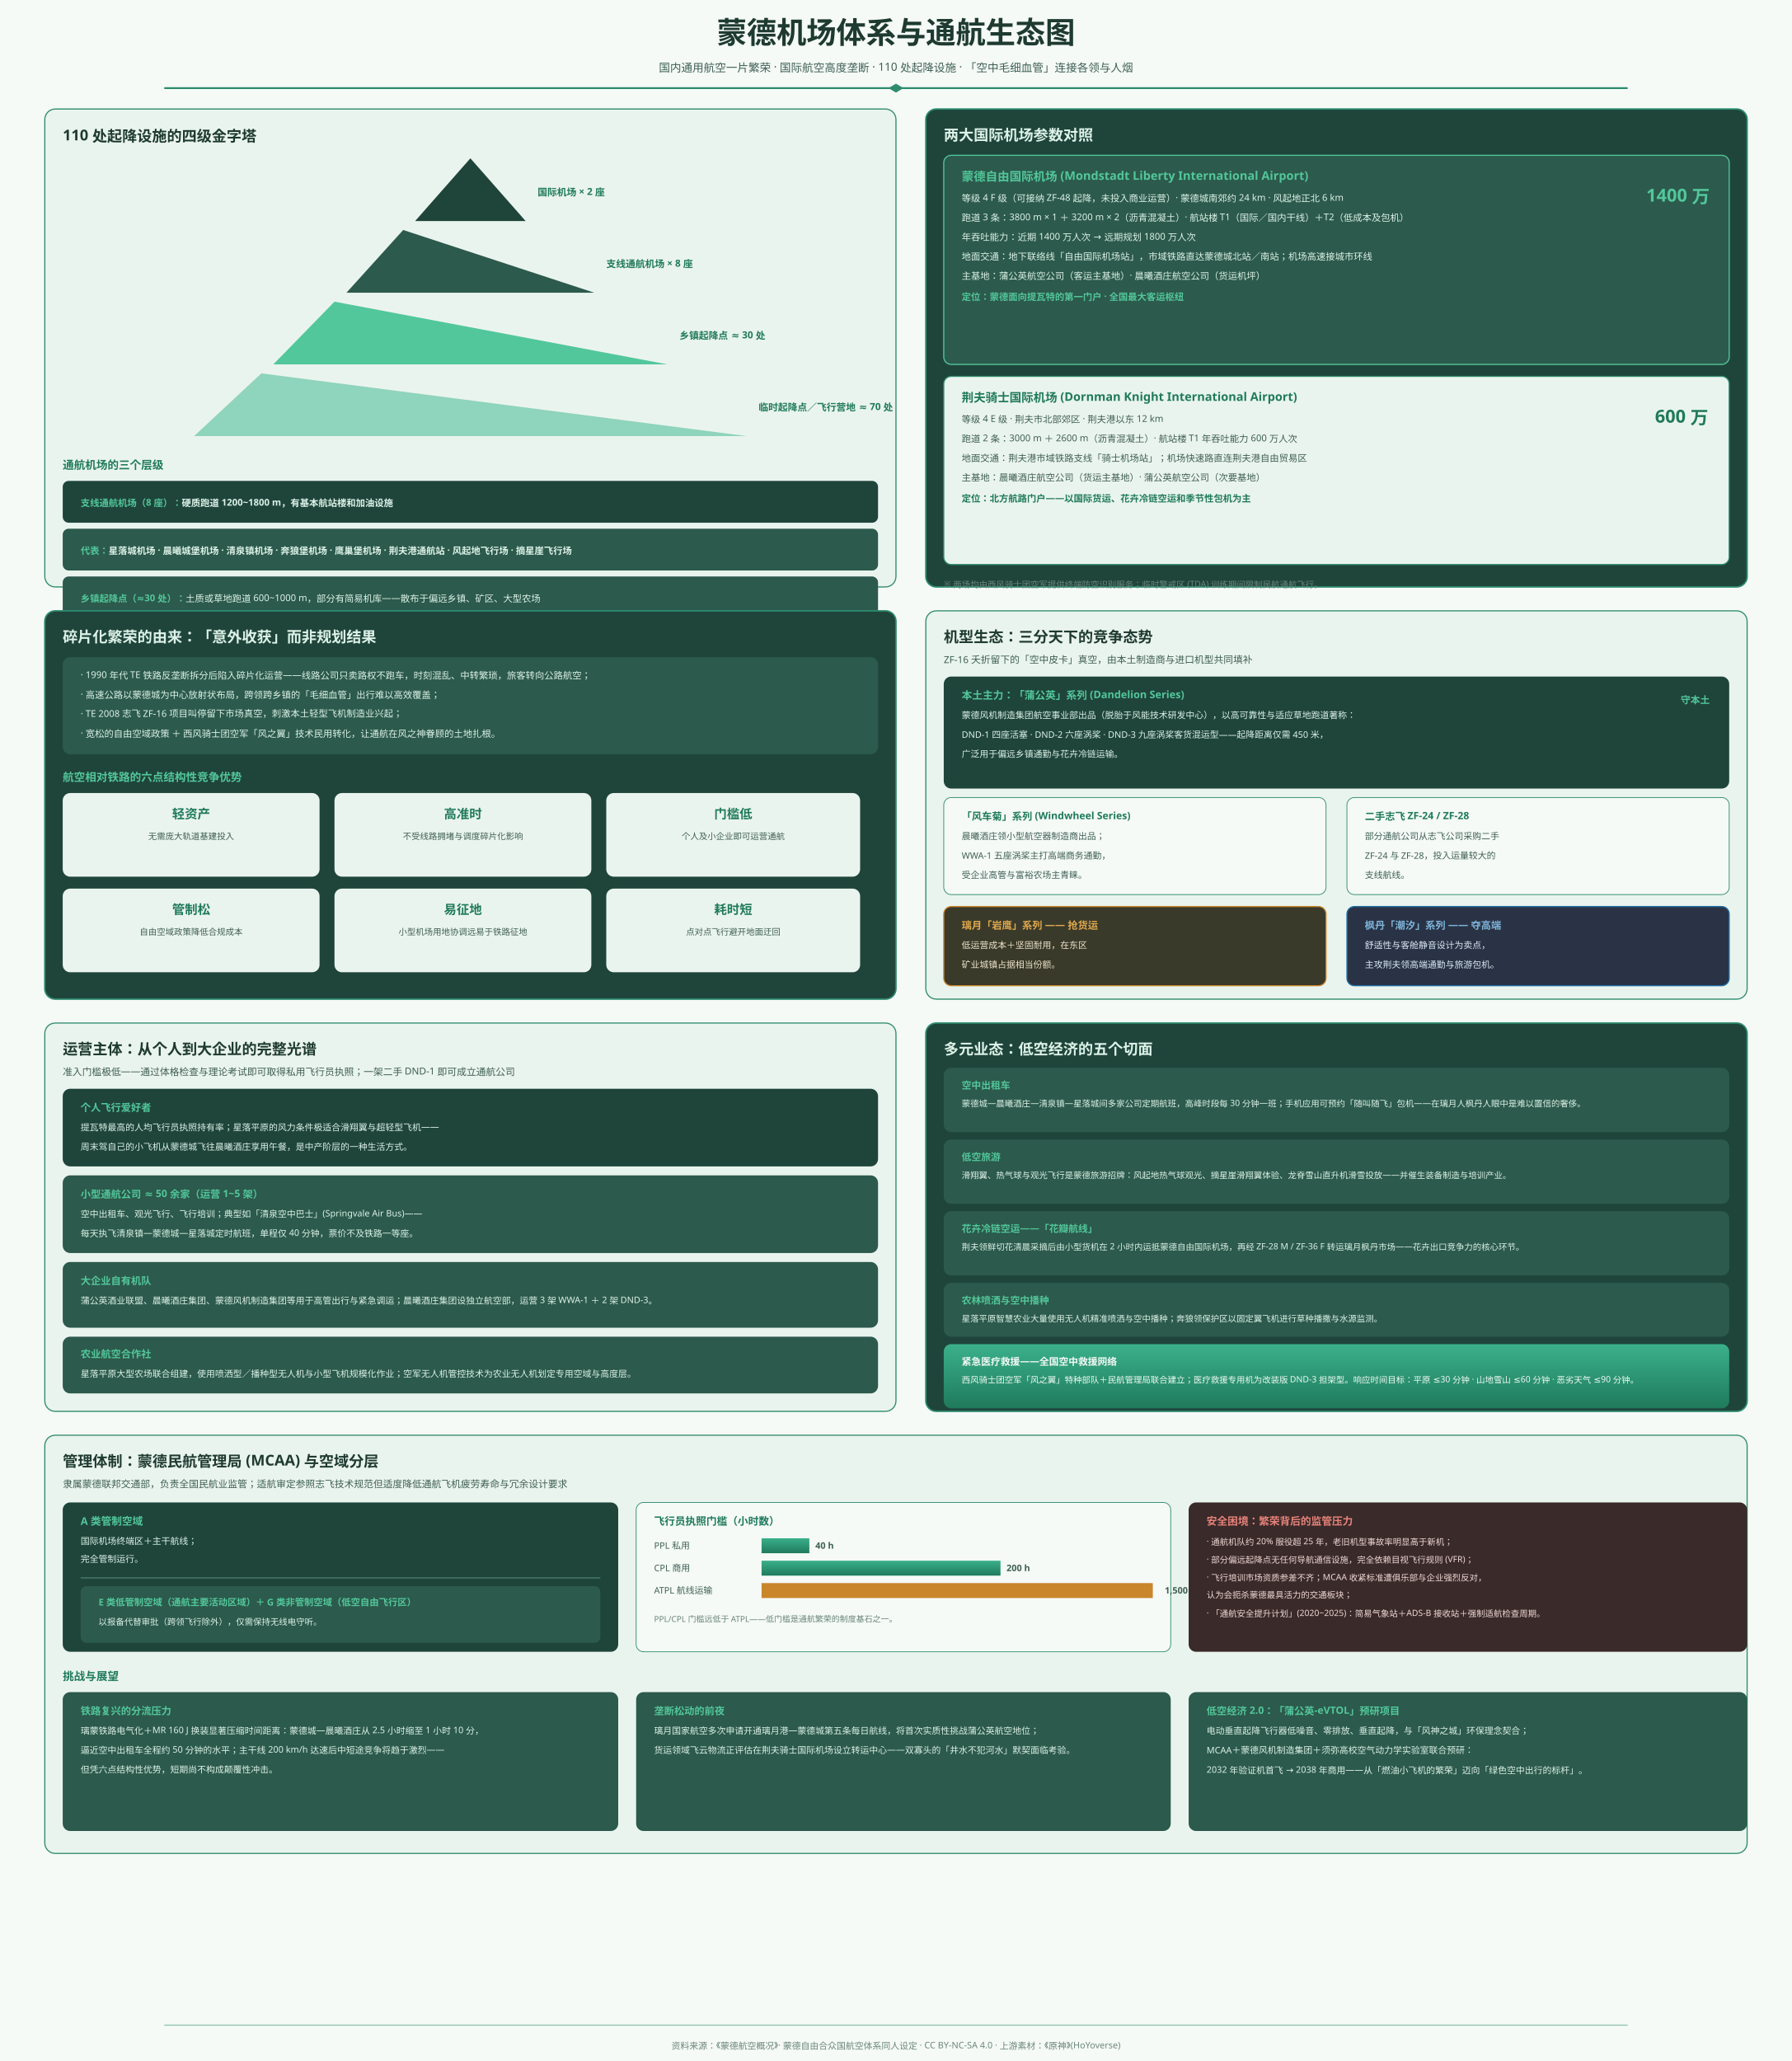
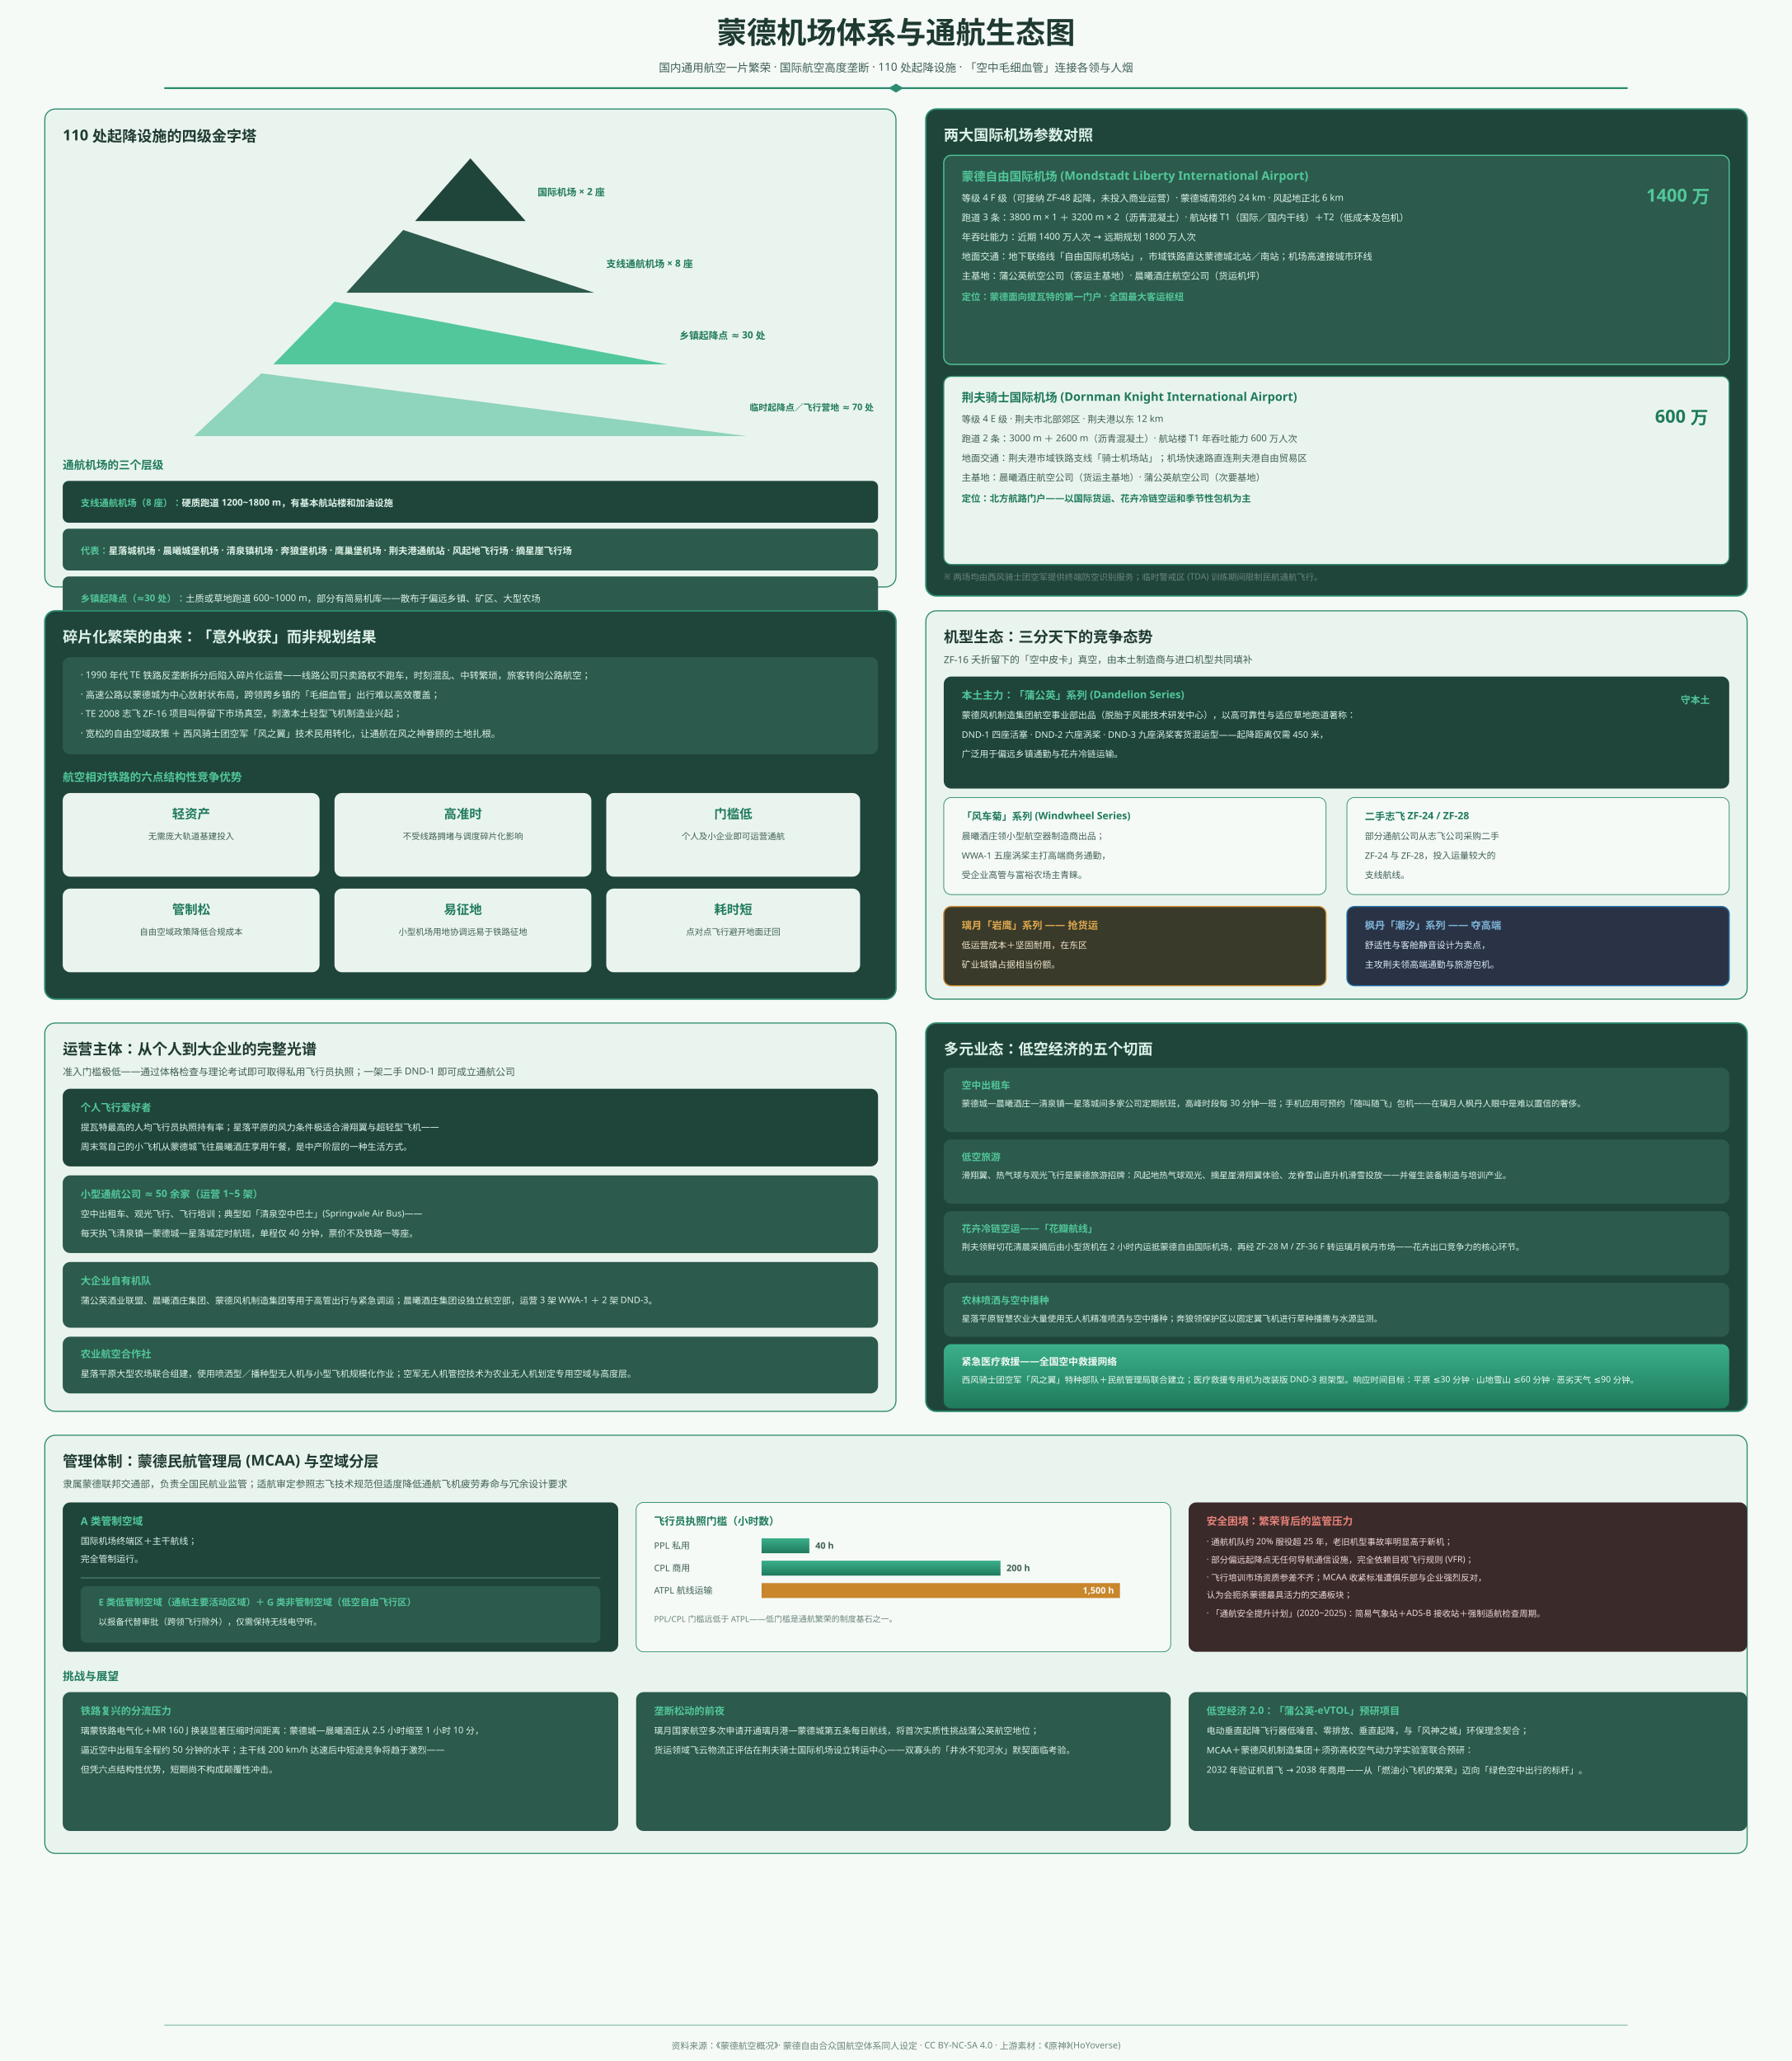
<svg xmlns="http://www.w3.org/2000/svg" viewBox="0 0 2400 2760" font-family="'Microsoft YaHei','PingFang SC','Noto Sans SC',sans-serif">
  <defs>
    <linearGradient id="anemoTop" x1="0" y1="0" x2="0" y2="1">
      <stop offset="0" stop-color="#3BB08A" />
      <stop offset="1" stop-color="#1F7A5C" />
    </linearGradient>
    <marker id="arrowG" viewBox="0 0 10 10" refX="9" refY="5" markerWidth="7" markerHeight="7" orient="auto-start-reverse">
      <path d="M 0 1 L 9 5 L 0 9 Z" fill="#2E8B6E" />
    </marker>
  </defs>
  <rect width="2400" height="2760" fill="#F5FAF7" />
  <text x="1200" y="58" text-anchor="middle" font-size="40" font-weight="700" fill="#1E3A31">蒙德机场体系与通航生态图</text>
  <text x="1200" y="96" text-anchor="middle" font-size="15" fill="#3E5F54">国内通用航空一片繁荣 · 国际航空高度垄断 · 110 处起降设施 · 「空中毛细血管」连接各领与人烟</text>
  <line x1="220" y1="118" x2="2180" y2="118" stroke="#2E8B6E" stroke-width="2.5" />
  <polygon points="1200,112 1210,118 1200,124 1190,118" fill="#2E8B6E" />
  <g>
    <rect x="60" y="146" width="1140" height="640" rx="14" fill="#EAF4EE" stroke="#2E8B6E" stroke-width="1.5" />
    <text x="84" y="188" font-size="20" font-weight="700" fill="#1E3A31">110 处起降设施的四级金字塔</text>
    <polygon points="630,212 556,296 704,296" fill="#1F453B" />
    <text x="720" y="262" font-size="13" font-weight="700" fill="#1F7A5C">国际机场 × 2 座</text>
    <polygon points="540,308 464,392 796,392" fill="#2C5A4C" />
    <text x="812" y="358" font-size="13" font-weight="700" fill="#1F7A5C">支线通航机场 × 8 座</text>
    <polygon points="448,404 366,488 894,488" fill="#52C79B" />
    <text x="910" y="454" font-size="13" font-weight="700" fill="#1F7A5C">乡镇起降点 ≈ 30 处</text>
    <polygon points="350,500 260,584 1000,584" fill="#8FD4BC" />
-     <text x="1016" y="550" font-size="13" font-weight="700" fill="#1F7A5C">临时起降点／飞行营地 ≈ 70 处</text>
+     <text x="1004" y="550" font-size="12" font-weight="700" fill="#1F7A5C">临时起降点／飞行营地 ≈ 70 处</text>
    <text x="84" y="628" font-size="15" font-weight="700" fill="#1F7A5C">通航机场的三个层级</text>
    <rect x="84" y="644" width="1092" height="56" rx="8" fill="#1F453B" />
    <text x="108" y="678" font-size="12.5" font-weight="700" fill="#DDF2E8">
      <tspan fill="#52C79B">支线通航机场（8 座）：</tspan>硬质跑道 1200~1800 m，有基本航站楼和加油设施</text>
    <rect x="84" y="708" width="1092" height="56" rx="8" fill="#2C5A4C" />
    <text x="108" y="742" font-size="12.5" font-weight="700" fill="#DDF2E8">
      <tspan fill="#52C79B">代表：</tspan>星落城机场 · 晨曦城堡机场 · 清泉镇机场 · 奔狼堡机场 · 鹰巢堡机场 · 荆夫港通航站 · 风起地飞行场 · 摘星崖飞行场</text>
    <rect x="84" y="772" width="1092" height="56" rx="8" fill="#2C5A4C" />
    <text x="108" y="806" font-size="12.5" fill="#DDF2E8">
      <tspan font-weight="700" fill="#52C79B">乡镇起降点（≈30 处）：</tspan>土质或草地跑道 600~1000 m，部分有简易机库——散布于偏远乡镇、矿区、大型农场</text>
  </g>
  <g>
-     <rect x="1240" y="146" width="1100" height="640" rx="14" fill="#1F453B" stroke="#2E8B6E" stroke-width="2" />
+     <rect x="1240" y="146" width="1100" height="652" rx="14" fill="#1F453B" stroke="#2E8B6E" stroke-width="2" />
    <text x="1264" y="188" font-size="20" font-weight="700" fill="#DDF2E8">两大国际机场参数对照</text>
    <rect x="1264" y="208" width="1052" height="280" rx="10" fill="#2C5A4C" stroke="#52C79B" stroke-width="1.5" />
    <text x="1288" y="242" font-size="16" font-weight="700" fill="#52C79B">蒙德自由国际机场 (Mondstadt Liberty International Airport)</text>
    <text x="1288" y="270" font-size="12.5" fill="#DDF2E8">等级 4 F 级（可接纳 ZF-48 起降，未投入商业运营）· 蒙德城南郊约 24 km · 风起地正北 6 km</text>
    <text x="1288" y="296" font-size="12.5" fill="#DDF2E8">跑道 3 条：3800 m × 1 ＋ 3200 m × 2（沥青混凝土）· 航站楼 T1（国际／国内干线）＋T2（低成本及包机）</text>
    <text x="1288" y="322" font-size="12.5" fill="#DDF2E8">年吞吐能力：近期 1400 万人次 → 远期规划 1800 万人次</text>
    <text x="1288" y="348" font-size="12.5" fill="#DDF2E8">地面交通：地下联络线「自由国际机场站」，市域铁路直达蒙德城北站／南站；机场高速接城市环线</text>
    <text x="1288" y="374" font-size="12.5" fill="#DDF2E8">主基地：蒲公英航空公司（客运主基地）· 晨曦酒庄航空公司（货运机坪）</text>
    <text x="1288" y="402" font-size="12.5" font-weight="700" fill="#52C79B">定位：蒙德面向提瓦特的第一门户 · 全国最大客运枢纽</text>
    <text x="2290" y="270" text-anchor="end" font-size="24" font-weight="700" fill="#52C79B">1400 万</text>
    <rect x="1264" y="504" width="1052" height="252" rx="10" fill="#EAF4EE" stroke="#2E8B6E" stroke-width="1.5" />
    <text x="1288" y="538" font-size="16" font-weight="700" fill="#1F7A5C">荆夫骑士国际机场 (Dornman Knight International Airport)</text>
    <text x="1288" y="566" font-size="12.5" fill="#3E5F54">等级 4 E 级 · 荆夫市北部郊区 · 荆夫港以东 12 km</text>
    <text x="1288" y="592" font-size="12.5" fill="#3E5F54">跑道 2 条：3000 m ＋ 2600 m（沥青混凝土）· 航站楼 T1 年吞吐能力 600 万人次</text>
    <text x="1288" y="618" font-size="12.5" fill="#3E5F54">地面交通：荆夫港市域铁路支线「骑士机场站」；机场快速路直连荆夫港自由贸易区</text>
    <text x="1288" y="644" font-size="12.5" fill="#3E5F54">主基地：晨曦酒庄航空公司（货运主基地）· 蒲公英航空公司（次要基地）</text>
    <text x="1288" y="672" font-size="12.5" font-weight="700" fill="#1F7A5C">定位：北方航路门户——以国际货运、花卉冷链空运和季节性包机为主</text>
    <text x="2288" y="566" text-anchor="end" font-size="24" font-weight="700" fill="#1F7A5C">600 万</text>
-     <text x="1264" y="786" font-size="11.5" fill="#6B857B">※ 两场均由西风骑士团空军提供终端防空识别服务；临时警戒区 (TDA) 训练期间限制民航通航飞行。</text>
+     <text x="1264" y="776" font-size="11.5" fill="#6B857B">※ 两场均由西风骑士团空军提供终端防空识别服务；临时警戒区 (TDA) 训练期间限制民航通航飞行。</text>
  </g>
  <g>
    <rect x="60" y="818" width="1140" height="520" rx="14" fill="#1F453B" stroke="#2E8B6E" stroke-width="2" />
    <text x="84" y="860" font-size="20" font-weight="700" fill="#DDF2E8">碎片化繁荣的由来：「意外收获」而非规划结果</text>
    <rect x="84" y="880" width="1092" height="130" rx="10" fill="#2C5A4C" />
    <text x="108" y="908" font-size="12.5" fill="#DDF2E8">· 1990 年代 TE 铁路反垄断拆分后陷入碎片化运营——线路公司只卖路权不跑车，时刻混乱、中转繁琐，旅客转向公路航空；</text>
    <text x="108" y="934" font-size="12.5" fill="#DDF2E8">· 高速公路以蒙德城为中心放射状布局，跨领跨乡镇的「毛细血管」出行难以高效覆盖；</text>
    <text x="108" y="960" font-size="12.5" fill="#DDF2E8">· TE 2008 志飞 ZF-16 项目叫停留下市场真空，刺激本土轻型飞机制造业兴起；</text>
    <text x="108" y="986" font-size="12.5" fill="#DDF2E8">· 宽松的自由空域政策 ＋ 西风骑士团空军「风之翼」技术民用转化，让通航在风之神眷顾的土地扎根。</text>
    <text x="84" y="1046" font-size="15" font-weight="700" fill="#52C79B">航空相对铁路的六点结构性竞争优势</text>
    <rect x="84" y="1062" width="344" height="112" rx="10" fill="#EAF4EE" />
    <text x="256" y="1096" text-anchor="middle" font-size="17" font-weight="700" fill="#1F7A5C">轻资产</text>
    <text x="256" y="1124" text-anchor="middle" font-size="11.5" fill="#3E5F54">无需庞大轨道基建投入</text>
    <rect x="448" y="1062" width="344" height="112" rx="10" fill="#EAF4EE" />
    <text x="620" y="1096" text-anchor="middle" font-size="17" font-weight="700" fill="#1F7A5C">高准时</text>
    <text x="620" y="1124" text-anchor="middle" font-size="11.5" fill="#3E5F54">不受线路拥堵与调度碎片化影响</text>
    <rect x="812" y="1062" width="340" height="112" rx="10" fill="#EAF4EE" />
    <text x="982" y="1096" text-anchor="middle" font-size="17" font-weight="700" fill="#1F7A5C">门槛低</text>
    <text x="982" y="1124" text-anchor="middle" font-size="11.5" fill="#3E5F54">个人及小企业即可运营通航</text>
    <rect x="84" y="1190" width="344" height="112" rx="10" fill="#EAF4EE" />
    <text x="256" y="1224" text-anchor="middle" font-size="17" font-weight="700" fill="#1F7A5C">管制松</text>
    <text x="256" y="1252" text-anchor="middle" font-size="11.5" fill="#3E5F54">自由空域政策降低合规成本</text>
    <rect x="448" y="1190" width="344" height="112" rx="10" fill="#EAF4EE" />
    <text x="620" y="1224" text-anchor="middle" font-size="17" font-weight="700" fill="#1F7A5C">易征地</text>
    <text x="620" y="1252" text-anchor="middle" font-size="11.5" fill="#3E5F54">小型机场用地协调远易于铁路征地</text>
    <rect x="812" y="1190" width="340" height="112" rx="10" fill="#EAF4EE" />
    <text x="982" y="1224" text-anchor="middle" font-size="17" font-weight="700" fill="#1F7A5C">耗时短</text>
    <text x="982" y="1252" text-anchor="middle" font-size="11.5" fill="#3E5F54">点对点飞行避开地面迂回</text>
  </g>
  <g>
    <rect x="1240" y="818" width="1100" height="520" rx="14" fill="#EAF4EE" stroke="#2E8B6E" stroke-width="1.5" />
    <text x="1264" y="860" font-size="20" font-weight="700" fill="#1E3A31">机型生态：三分天下的竞争态势</text>
    <text x="1264" y="888" font-size="13" fill="#3E5F54">ZF-16 夭折留下的「空中皮卡」真空，由本土制造商与进口机型共同填补</text>
    <rect x="1264" y="906" width="1052" height="150" rx="10" fill="#1F453B" />
    <text x="1288" y="936" font-size="14" font-weight="700" fill="#52C79B">本土主力：「蒲公英」系列 (Dandelion Series)</text>
    <text x="1288" y="962" font-size="12" fill="#DDF2E8">蒙德风机制造集团航空事业部出品（脱胎于风能技术研发中心），以高可靠性与适应草地跑道著称：</text>
    <text x="1288" y="988" font-size="12" fill="#DDF2E8">DND-1 四座活塞 · DND-2 六座涡桨 · DND-3 九座涡桨客货混运型——起降距离仅需 450 米，</text>
    <text x="1288" y="1014" font-size="12" fill="#DDF2E8">广泛用于偏远乡镇通勤与花卉冷链运输。</text>
    <text x="2290" y="942" text-anchor="end" font-size="13" font-weight="700" fill="#52C79B">守本土</text>
    <rect x="1264" y="1068" width="512" height="130" rx="10" fill="#F5FAF7" stroke="#2E8B6E" />
    <text x="1288" y="1098" font-size="13.5" font-weight="700" fill="#1F7A5C">「风车菊」系列 (Windwheel Series)</text>
    <text x="1288" y="1124" font-size="12" fill="#3E5F54">晨曦酒庄领小型航空器制造商出品；</text>
    <text x="1288" y="1150" font-size="12" fill="#3E5F54">WWA-1 五座涡桨主打高端商务通勤，</text>
    <text x="1288" y="1176" font-size="12" fill="#3E5F54">受企业高管与富裕农场主青睐。</text>
    <rect x="1804" y="1068" width="512" height="130" rx="10" fill="#F5FAF7" stroke="#2E8B6E" />
    <text x="1828" y="1098" font-size="13.5" font-weight="700" fill="#1F7A5C">二手志飞 ZF-24 / ZF-28</text>
    <text x="1828" y="1124" font-size="12" fill="#3E5F54">部分通航公司从志飞公司采购二手</text>
    <text x="1828" y="1150" font-size="12" fill="#3E5F54">ZF-24 与 ZF-28，投入运量较大的</text>
    <text x="1828" y="1176" font-size="12" fill="#3E5F54">支线航线。</text>
    <rect x="1264" y="1214" width="512" height="106" rx="10" fill="#3A3A2A" stroke="#C9862B" stroke-width="1.5" />
    <text x="1288" y="1244" font-size="13.5" font-weight="700" fill="#E0A94E">璃月「岩鹰」系列 —— 抢货运</text>
    <text x="1288" y="1270" font-size="12" fill="#EDE3CC">低运营成本＋坚固耐用，在东区</text>
    <text x="1288" y="1296" font-size="12" fill="#EDE3CC">矿业城镇占据相当份额。</text>
    <rect x="1804" y="1214" width="512" height="106" rx="10" fill="#2A3345" stroke="#1F6FA8" stroke-width="1.5" />
    <text x="1828" y="1244" font-size="13.5" font-weight="700" fill="#7FB6DC">枫丹「潮汐」系列 —— 夺高端</text>
    <text x="1828" y="1270" font-size="12" fill="#DCE9F5">舒适性与客舱静音设计为卖点，</text>
    <text x="1828" y="1296" font-size="12" fill="#DCE9F5">主攻荆夫领高端通勤与旅游包机。</text>
  </g>
  <g>
    <rect x="60" y="1370" width="1140" height="520" rx="14" fill="#EAF4EE" stroke="#2E8B6E" stroke-width="1.5" />
    <text x="84" y="1412" font-size="20" font-weight="700" fill="#1E3A31">运营主体：从个人到大企业的完整光谱</text>
    <text x="84" y="1440" font-size="13" fill="#3E5F54">准入门槛极低——通过体格检查与理论考试即可取得私用飞行员执照；一架二手 DND-1 即可成立通航公司</text>
    <rect x="84" y="1458" width="1092" height="104" rx="10" fill="#1F453B" />
    <text x="108" y="1488" font-size="13.5" font-weight="700" fill="#52C79B">个人飞行爱好者</text>
    <text x="108" y="1514" font-size="12" fill="#DDF2E8">提瓦特最高的人均飞行员执照持有率；星落平原的风力条件极适合滑翔翼与超轻型飞机——</text>
    <text x="108" y="1540" font-size="12" fill="#DDF2E8">周末驾自己的小飞机从蒙德城飞往晨曦酒庄享用午餐，是中产阶层的一种生活方式。</text>
    <rect x="84" y="1574" width="1092" height="104" rx="10" fill="#2C5A4C" />
    <text x="108" y="1604" font-size="13.5" font-weight="700" fill="#52C79B">小型通航公司 ≈ 50 余家（运营 1~5 架）</text>
    <text x="108" y="1630" font-size="12" fill="#DDF2E8">空中出租车、观光飞行、飞行培训；典型如「清泉空中巴士」(Springvale Air Bus)——</text>
    <text x="108" y="1656" font-size="12" fill="#DDF2E8">每天执飞清泉镇—蒙德城—星落城定时航班，单程仅 40 分钟，票价不及铁路一等座。</text>
    <rect x="84" y="1690" width="1092" height="88 " rx="10" fill="#2C5A4C" />
    <text x="108" y="1720" font-size="13.5" font-weight="700" fill="#52C79B">大企业自有机队</text>
    <text x="108" y="1746" font-size="12" fill="#DDF2E8">蒲公英酒业联盟、晨曦酒庄集团、蒙德风机制造集团等用于高管出行与紧急调运；晨曦酒庄集团设独立航空部，运营 3 架 WWA-1 ＋ 2 架 DND-3。</text>
    <rect x="84" y="1790" width="1092" height="76" rx="10" fill="#2C5A4C" />
    <text x="108" y="1818" font-size="13.5" font-weight="700" fill="#52C79B">农业航空合作社</text>
    <text x="108" y="1844" font-size="12" fill="#DDF2E8">星落平原大型农场联合组建，使用喷洒型／播种型无人机与小型飞机规模化作业；空军无人机管控技术为农业无人机划定专用空域与高度层。</text>
  </g>
  <g>
    <rect x="1240" y="1370" width="1100" height="520" rx="14" fill="#1F453B" stroke="#2E8B6E" stroke-width="2" />
    <text x="1264" y="1412" font-size="20" font-weight="700" fill="#DDF2E8">多元业态：低空经济的五个切面</text>
    <rect x="1264" y="1430" width="1052" height="86" rx="10" fill="#2C5A4C" />
    <text x="1288" y="1458" font-size="13" font-weight="700" fill="#52C79B">空中出租车</text>
    <text x="1288" y="1482" font-size="11.5" fill="#DDF2E8">蒙德城—晨曦酒庄—清泉镇—星落城间多家公司定期航班，高峰时段每 30 分钟一班；手机应用可预约「随叫随飞」包机——在璃月人枫丹人眼中是难以置信的奢侈。</text>
    <rect x="1264" y="1526" width="1052" height="86" rx="10" fill="#2C5A4C" />
    <text x="1288" y="1554" font-size="13" font-weight="700" fill="#52C79B">低空旅游</text>
    <text x="1288" y="1578" font-size="11.5" fill="#DDF2E8">滑翔翼、热气球与观光飞行是蒙德旅游招牌：风起地热气球观光、摘星崖滑翔翼体验、龙脊雪山直升机滑雪投放——并催生装备制造与培训产业。</text>
    <rect x="1264" y="1622" width="1052" height="86" rx="10" fill="#2C5A4C" />
    <text x="1288" y="1650" font-size="13" font-weight="700" fill="#52C79B">花卉冷链空运——「花瓣航线」</text>
    <text x="1288" y="1674" font-size="11.5" fill="#DDF2E8">荆夫领鲜切花清晨采摘后由小型货机在 2 小时内运抵蒙德自由国际机场，再经 ZF-28 M / ZF-36 F 转运璃月枫丹市场——花卉出口竞争力的核心环节。</text>
    <rect x="1264" y="1718" width="1052" height="72" rx="10" fill="#2C5A4C" />
    <text x="1288" y="1746" font-size="13" font-weight="700" fill="#52C79B">农林喷洒与空中播种</text>
    <text x="1288" y="1770" font-size="11.5" fill="#DDF2E8">星落平原智慧农业大量使用无人机精准喷洒与空中播种；奔狼领保护区以固定翼飞机进行草种播撒与水源监测。</text>
    <rect x="1264" y="1800" width="1052" height="86" rx="10" fill="url(#anemoTop)" />
    <text x="1288" y="1828" font-size="13" font-weight="700" fill="#F5FAF7">紧急医疗救援——全国空中救援网络</text>
    <text x="1288" y="1852" font-size="11.5" fill="#EFFBF6">西风骑士团空军「风之翼」特种部队＋民航管理局联合建立；医疗救援专用机为改装版 DND-3 担架型。响应时间目标：平原 ≤30 分钟 · 山地雪山 ≤60 分钟 · 恶劣天气 ≤90 分钟。</text>
  </g>
  <g>
    <rect x="60" y="1922" width="2280" height="560" rx="14" fill="#EAF4EE" stroke="#2E8B6E" stroke-width="1.5" />
    <text x="84" y="1964" font-size="20" font-weight="700" fill="#1E3A31">管理体制：蒙德民航管理局 (MCAA) 与空域分层</text>
    <text x="84" y="1992" font-size="13" fill="#3E5F54">隶属蒙德联邦交通部，负责全国民航业监管；适航审定参照志飞技术规范但适度降低通航飞机疲劳寿命与冗余设计要求</text>
    <rect x="84" y="2012" width="744" height="200" rx="10" fill="#1F453B" />
    <text x="108" y="2042" font-size="14" font-weight="700" fill="#52C79B">A 类管制空域</text>
    <text x="108" y="2068" font-size="12" fill="#DDF2E8">国际机场终端区＋主干航线；</text>
    <text x="108" y="2092" font-size="12" fill="#DDF2E8">完全管制运行。</text>
    <rect x="108" y="2112" width="696" height="2" fill="#3E6E5C" />
    <rect x="108" y="2124" width="696" height="76" rx="8" fill="#2C5A4C" />
    <text x="132" y="2150" font-size="12.5" font-weight="700" fill="#52C79B">E 类低管制空域（通航主要活动区域）＋ G 类非管制空域（低空自由飞行区）</text>
    <text x="132" y="2176" font-size="11.5" fill="#DDF2E8">以报备代替审批（跨领飞行除外），仅需保持无线电守听。</text>
    <rect x="852" y="2012" width="716" height="200" rx="10" fill="#F5FAF7" stroke="#2E8B6E" />
    <text x="876" y="2042" font-size="14" font-weight="700" fill="#1F7A5C">飞行员执照门槛（小时数）</text>
    <g font-size="12" fill="#3E5F54">
      <text x="876" y="2074">PPL 私用</text>
      <rect x="1020" y="2060" width="64" height="20" fill="url(#anemoTop)" />
      <text x="1092" y="2074" font-weight="700">40 h</text>
      <text x="876" y="2104">CPL 商用</text>
      <rect x="1020" y="2090" width="320" height="20" fill="url(#anemoTop)" />
      <text x="1348" y="2104" font-weight="700">200 h</text>
      <text x="876" y="2134">ATPL 航线运输</text>
-       <rect x="1020" y="2120" width="524" height="20" fill="#C9862B" />
-       <text x="1560" y="2134" font-weight="700">1,500 h</text>
+       <rect x="1020" y="2120" width="480" height="20" fill="#C9862B" />
+       <text x="1492" y="2134" text-anchor="end" font-weight="700" fill="#F5FAF7">1,500 h</text>
    </g>
    <text x="876" y="2172" font-size="11" fill="#6B857B">PPL/CPL 门槛远低于 ATPL——低门槛是通航繁荣的制度基石之一。</text>
    <rect x="1592" y="2012" width="748" height="200" rx="10" fill="#3A2A2A" />
    <text x="1616" y="2042" font-size="14" font-weight="700" fill="#E8837A">安全困境：繁荣背后的监管压力</text>
    <text x="1616" y="2068" font-size="11.5" fill="#F0D9D6">· 通航机队约 20% 服役超 25 年，老旧机型事故率明显高于新机；</text>
    <text x="1616" y="2092" font-size="11.5" fill="#F0D9D6">· 部分偏远起降点无任何导航通信设施，完全依赖目视飞行规则 (VFR)；</text>
    <text x="1616" y="2116" font-size="11.5" fill="#F0D9D6">· 飞行培训市场资质参差不齐；MCAA 收紧标准遭俱乐部与企业强烈反对，</text>
    <text x="1616" y="2140" font-size="11.5" fill="#F0D9D6">  认为会扼杀蒙德最具活力的交通板块；</text>
    <text x="1616" y="2164" font-size="11.5" fill="#F0D9D6">· 「通航安全提升计划」(2020~2025)：简易气象站＋ADS-B 接收站＋强制适航检查周期。</text>
    <text x="84" y="2250" font-size="15" font-weight="700" fill="#1F7A5C">挑战与展望</text>
    <rect x="84" y="2266" width="744" height="186" rx="10" fill="#2C5A4C" />
    <text x="108" y="2296" font-size="13.5" font-weight="700" fill="#52C79B">铁路复兴的分流压力</text>
    <text x="108" y="2322" font-size="12" fill="#DDF2E8">璃蒙铁路电气化＋MR 160 J 换装显著压缩时间距离：蒙德城—晨曦酒庄从 2.5 小时缩至 1 小时 10 分，</text>
    <text x="108" y="2348" font-size="12" fill="#DDF2E8">逼近空中出租车全程约 50 分钟的水平；主干线 200 km/h 达速后中短途竞争将趋于激烈——</text>
    <text x="108" y="2374" font-size="12" fill="#DDF2E8">但凭六点结构性优势，短期尚不构成颠覆性冲击。</text>
    <rect x="852" y="2266" width="716" height="186" rx="10" fill="#2C5A4C" />
    <text x="876" y="2296" font-size="13.5" font-weight="700" fill="#52C79B">垄断松动的前夜</text>
    <text x="876" y="2322" font-size="12" fill="#DDF2E8">璃月国家航空多次申请开通璃月港—蒙德城第五条每日航线，将首次实质性挑战蒲公英航空地位；</text>
    <text x="876" y="2348" font-size="12" fill="#DDF2E8">货运领域飞云物流正评估在荆夫骑士国际机场设立转运中心——双寡头的「井水不犯河水」默契面临考验。</text>
    <rect x="1592" y="2266" width="748" height="186" rx="10" fill="#2C5A4C" />
    <text x="1616" y="2296" font-size="13.5" font-weight="700" fill="#52C79B">低空经济 2.0：「蒲公英-eVTOL」预研项目</text>
    <text x="1616" y="2322" font-size="12" fill="#DDF2E8">电动垂直起降飞行器低噪音、零排放、垂直起降，与「风神之城」环保理念契合；</text>
    <text x="1616" y="2348" font-size="12" fill="#DDF2E8">MCAA＋蒙德风机制造集团＋须弥高校空气动力学实验室联合预研：</text>
    <text x="1616" y="2374" font-size="12" fill="#DDF2E8">2032 年验证机首飞 → 2038 年商用——从「燃油小飞机的繁荣」迈向「绿色空中出行的标杆」。</text>
  </g>
  <line x1="220" y1="2712" x2="2180" y2="2712" stroke="#2E8B6E" stroke-width="1.5" opacity="0.5" />
  <text x="1200" y="2744" text-anchor="middle" font-size="12" fill="#6B857B">资料来源：《蒙德航空概况》· 蒙德自由合众国航空体系同人设定 · CC BY-NC-SA 4.0 · 上游素材：《原神》(HoYoverse)</text>
</svg>
